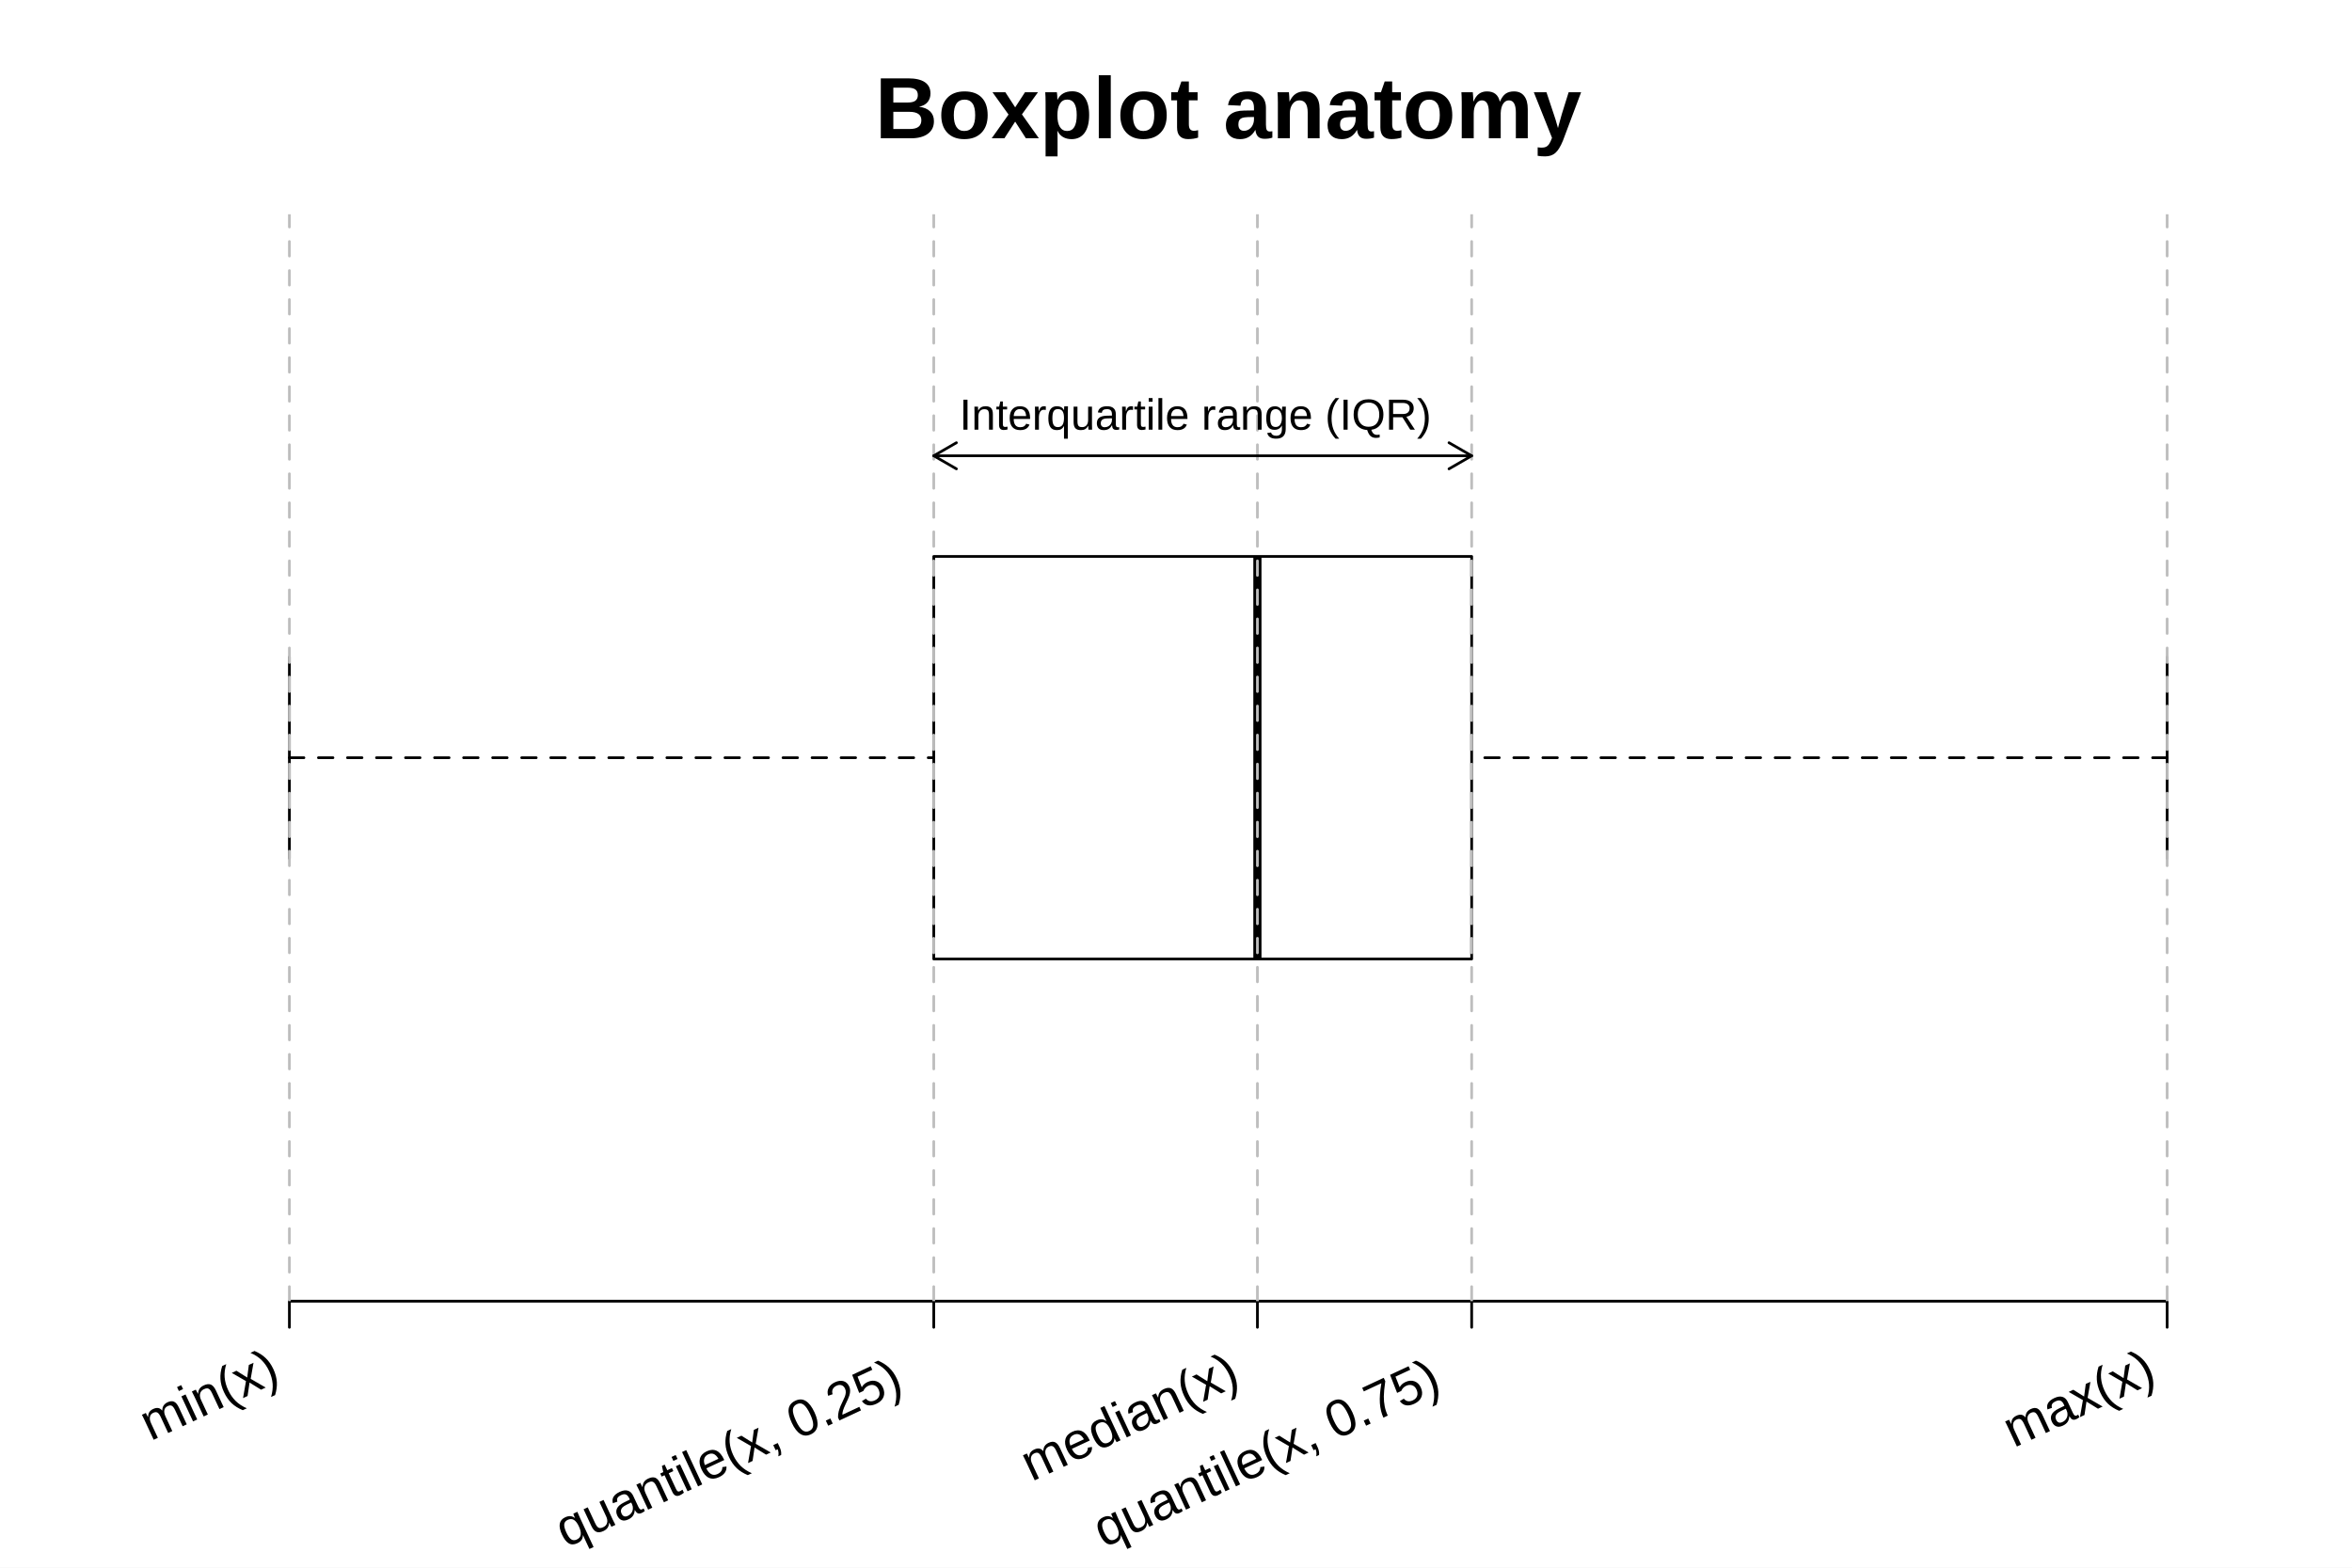
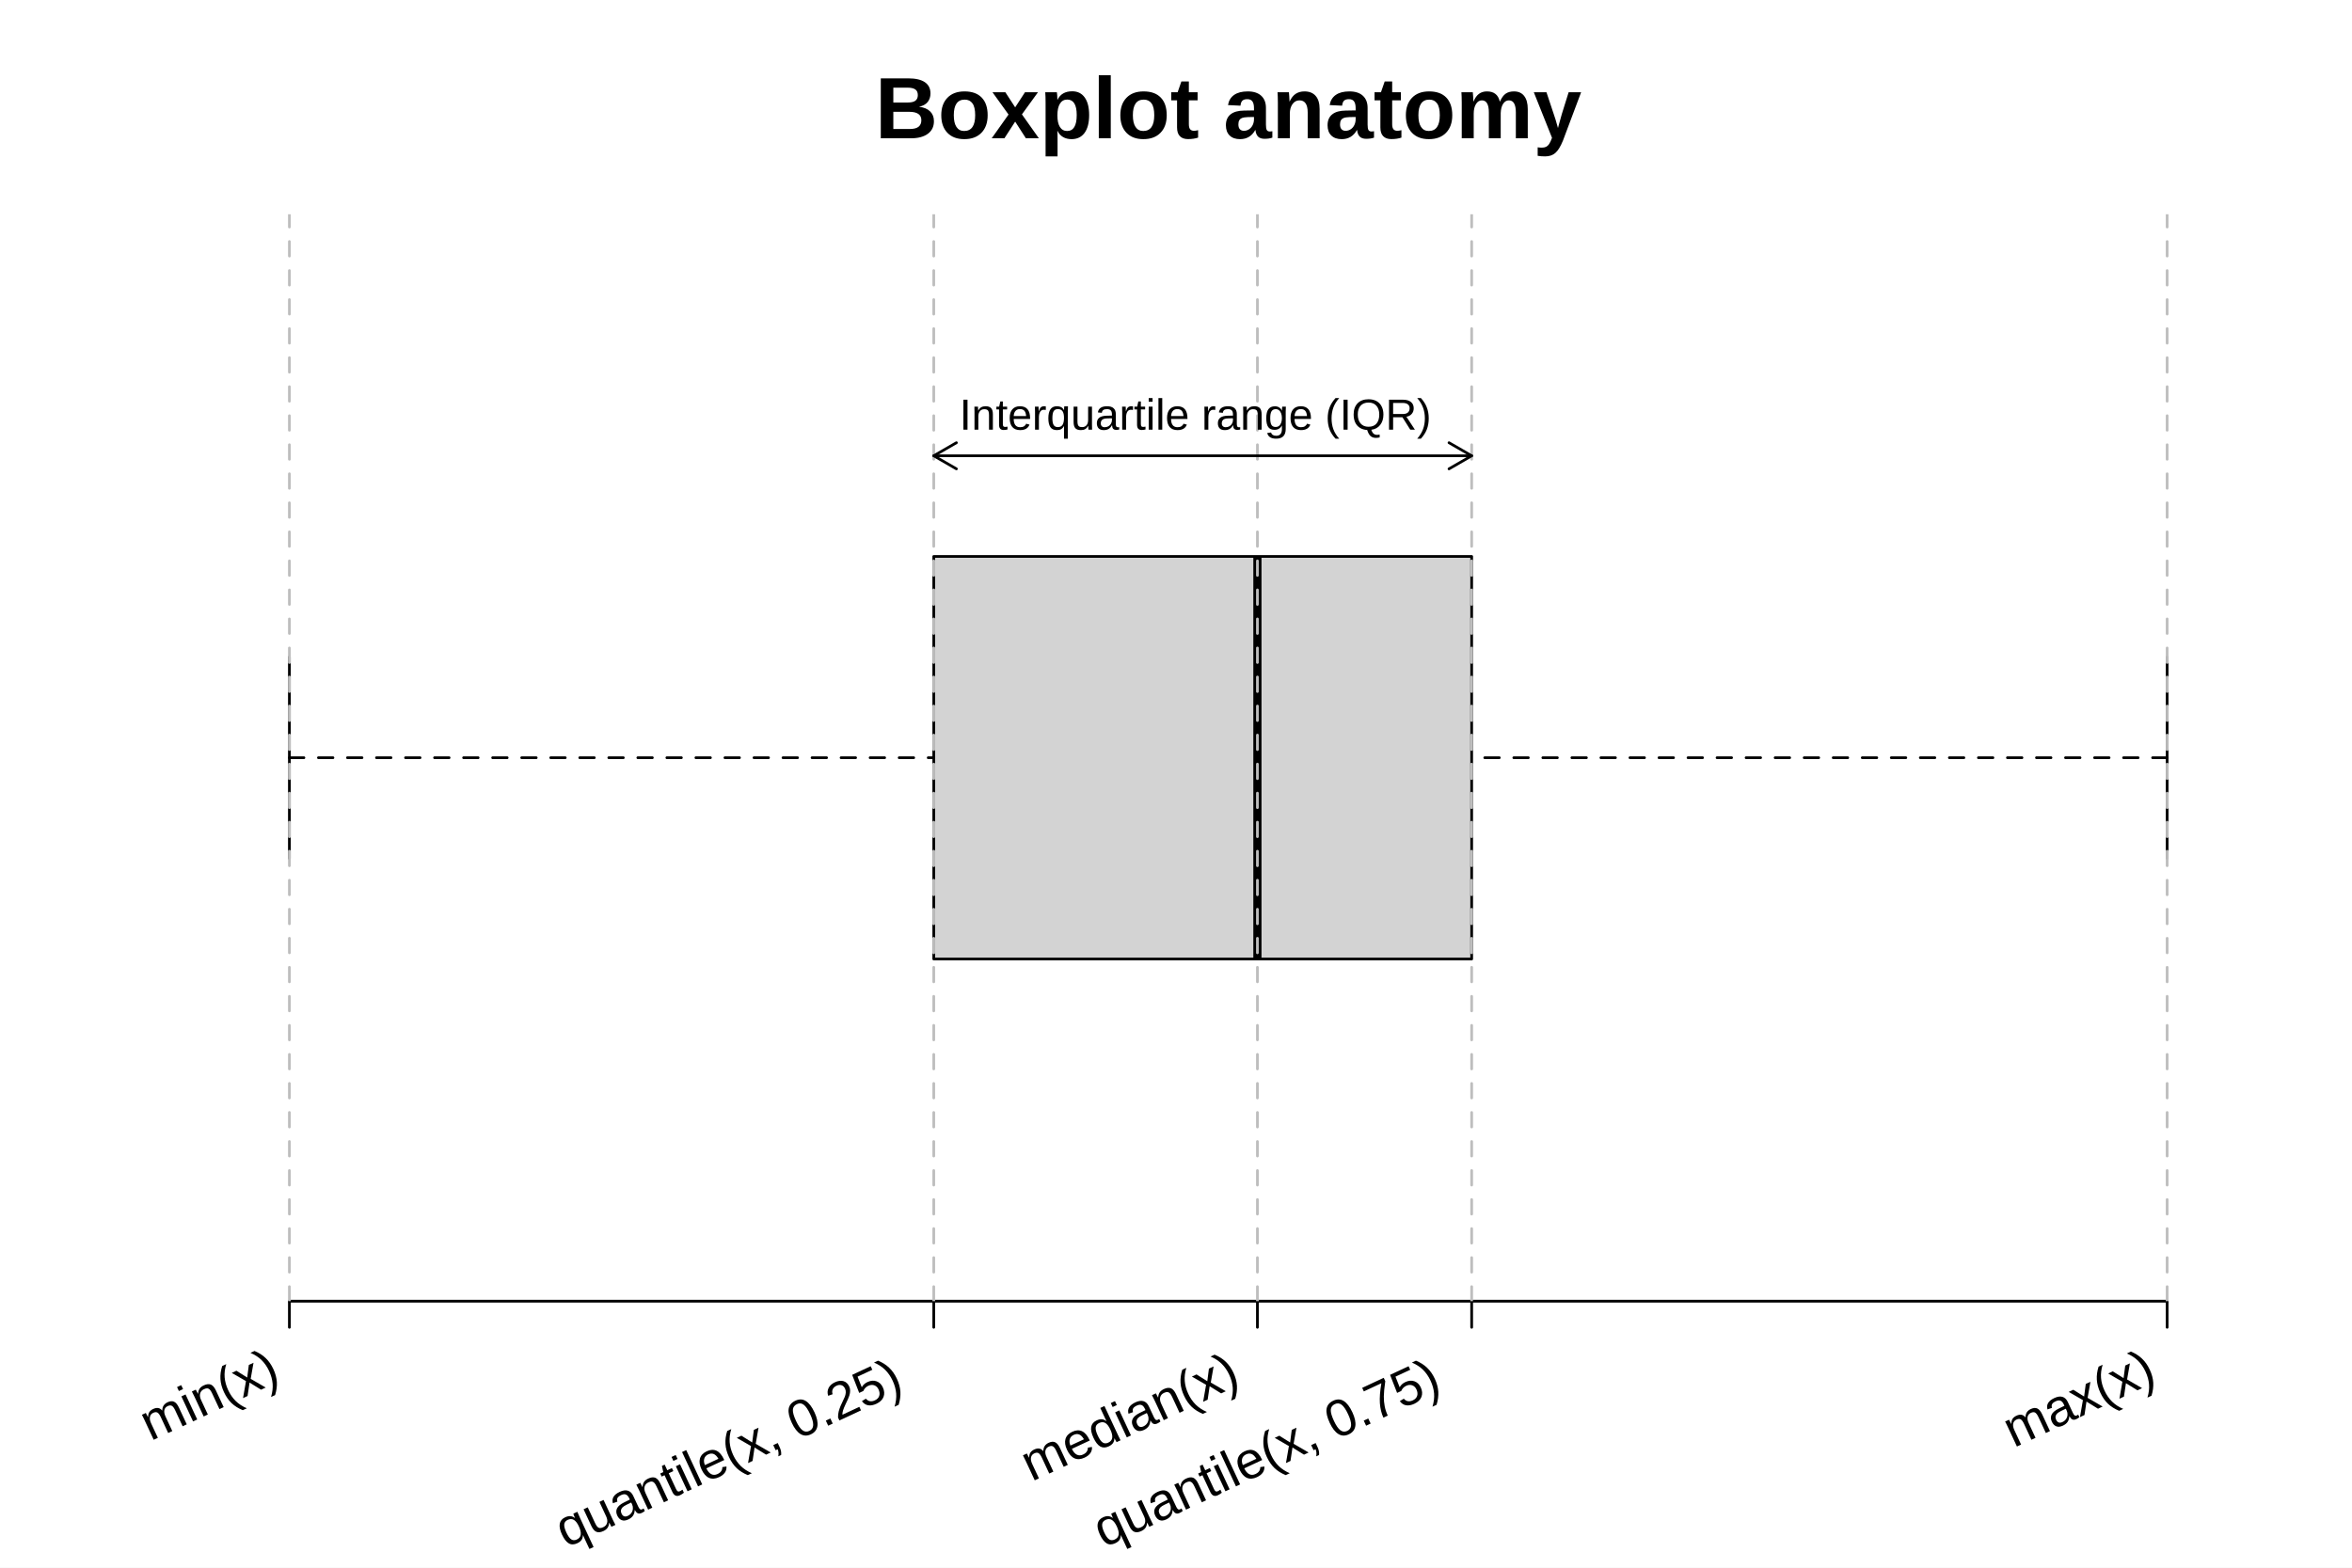
<svg xmlns="http://www.w3.org/2000/svg" viewBox="0 0 648.00 432.00">
  <defs>
    <style type="text/css">
    line, polyline, polygon, path, rect, circle {
      fill: none;
      stroke: #000000;
      stroke-linecap: round;
      stroke-linejoin: round;
      stroke-miterlimit: 10.00;
    }
  </style>
  </defs>
  <rect width="100%" height="100%" style="stroke: none; fill: #FFFFFF;" />
  <defs>
    <clipPath id="cpNTkuMDR8NjE3Ljc2fDM1OC41Nnw1OS4wNA==">
      <rect x="59.04" y="59.04" width="558.72" height="299.52" />
    </clipPath>
  </defs>
+   <polygon points="257.26,264.27 257.26,153.33 405.46,153.33 405.46,264.27 " style="stroke-width: 0.75; stroke: none; fill: #D3D3D3;" clip-path="url(#cpNTkuMDR8NjE3Ljc2fDM1OC41Nnw1OS4wNA==)" />
  <line x1="346.43" y1="264.27" x2="346.43" y2="153.33" style="stroke-width: 2.25; stroke-linecap: butt;" clip-path="url(#cpNTkuMDR8NjE3Ljc2fDM1OC41Nnw1OS4wNA==)" />
  <line x1="79.73" y1="208.80" x2="257.26" y2="208.80" style="stroke-width: 0.75; stroke-dasharray: 4.00,4.00;" clip-path="url(#cpNTkuMDR8NjE3Ljc2fDM1OC41Nnw1OS4wNA==)" />
  <line x1="597.07" y1="208.80" x2="405.46" y2="208.80" style="stroke-width: 0.75; stroke-dasharray: 4.00,4.00;" clip-path="url(#cpNTkuMDR8NjE3Ljc2fDM1OC41Nnw1OS4wNA==)" />
  <line x1="79.73" y1="236.53" x2="79.73" y2="181.07" style="stroke-width: 0.75;" clip-path="url(#cpNTkuMDR8NjE3Ljc2fDM1OC41Nnw1OS4wNA==)" />
  <line x1="597.07" y1="236.53" x2="597.07" y2="181.07" style="stroke-width: 0.75;" clip-path="url(#cpNTkuMDR8NjE3Ljc2fDM1OC41Nnw1OS4wNA==)" />
  <polyline points="257.26,264.27 257.26,153.33 405.46,153.33 405.46,264.27 257.26,264.27 " style="stroke-width: 0.75;" clip-path="url(#cpNTkuMDR8NjE3Ljc2fDM1OC41Nnw1OS4wNA==)" />
  <defs>
    <clipPath id="cpMC4wMHw2NDguMDB8NDMyLjAwfDAuMDA=">
      <rect x="0.00" y="0.00" width="648.00" height="432.00" />
    </clipPath>
  </defs>
  <g clip-path="url(#cpMC4wMHw2NDguMDB8NDMyLjAwfDAuMDA=)">
    <text x="241.06" y="38.11" style="font-size: 24.00px; font-weight: bold; font-family: Arial;" textLength="194.68px" lengthAdjust="spacingAndGlyphs">Boxplot anatomy</text>
  </g>
  <line x1="79.73" y1="358.56" x2="597.07" y2="358.56" style="stroke-width: 0.75;" clip-path="url(#cpMC4wMHw2NDguMDB8NDMyLjAwfDAuMDA=)" />
  <line x1="79.73" y1="358.56" x2="79.73" y2="365.76" style="stroke-width: 0.75;" clip-path="url(#cpMC4wMHw2NDguMDB8NDMyLjAwfDAuMDA=)" />
  <line x1="257.26" y1="358.56" x2="257.26" y2="365.76" style="stroke-width: 0.75;" clip-path="url(#cpMC4wMHw2NDguMDB8NDMyLjAwfDAuMDA=)" />
  <line x1="346.43" y1="358.56" x2="346.43" y2="365.76" style="stroke-width: 0.75;" clip-path="url(#cpMC4wMHw2NDguMDB8NDMyLjAwfDAuMDA=)" />
  <line x1="405.46" y1="358.56" x2="405.46" y2="365.76" style="stroke-width: 0.75;" clip-path="url(#cpMC4wMHw2NDguMDB8NDMyLjAwfDAuMDA=)" />
  <line x1="597.07" y1="358.56" x2="597.07" y2="365.76" style="stroke-width: 0.75;" clip-path="url(#cpMC4wMHw2NDguMDB8NDMyLjAwfDAuMDA=)" />
  <g clip-path="url(#cpMC4wMHw2NDguMDB8NDMyLjAwfDAuMDA=)">
    <text transform="translate(41.44,397.17) rotate(-25)" style="font-size: 14.40px; font-family: Arial;" textLength="39.99px" lengthAdjust="spacingAndGlyphs">min(x)</text>
  </g>
  <g clip-path="url(#cpMC4wMHw2NDguMDB8NDMyLjAwfDAuMDA=)">
    <text transform="translate(155.89,426.58) rotate(-25)" style="font-size: 14.40px; font-family: Arial;" textLength="103.26px" lengthAdjust="spacingAndGlyphs">quantile(x, 0.25)</text>
  </g>
  <g clip-path="url(#cpMC4wMHw2NDguMDB8NDMyLjAwfDAuMDA=)">
    <text transform="translate(284.18,408.34) rotate(-25)" style="font-size: 14.40px; font-family: Arial;" textLength="64.02px" lengthAdjust="spacingAndGlyphs">median(x)</text>
  </g>
  <g clip-path="url(#cpMC4wMHw2NDguMDB8NDMyLjAwfDAuMDA=)">
    <text transform="translate(304.09,426.58) rotate(-25)" style="font-size: 14.40px; font-family: Arial;" textLength="103.26px" lengthAdjust="spacingAndGlyphs">quantile(x, 0.75)</text>
  </g>
  <g clip-path="url(#cpMC4wMHw2NDguMDB8NDMyLjAwfDAuMDA=)">
    <text transform="translate(554.78,399.03) rotate(-25)" style="font-size: 14.40px; font-family: Arial;" textLength="43.99px" lengthAdjust="spacingAndGlyphs">max(x)</text>
  </g>
  <defs>
    <clipPath id="cpNTkuMDR8NjE3Ljc2fDM1OC41Nnw1OS4wNA==">
      <rect x="59.04" y="59.04" width="558.72" height="299.52" />
    </clipPath>
  </defs>
  <line x1="79.73" y1="358.56" x2="79.73" y2="59.04" style="stroke-width: 0.75; stroke: #BEBEBE; stroke-dasharray: 4.00,4.00;" clip-path="url(#cpNTkuMDR8NjE3Ljc2fDM1OC41Nnw1OS4wNA==)" />
  <line x1="257.26" y1="358.56" x2="257.26" y2="59.04" style="stroke-width: 0.75; stroke: #BEBEBE; stroke-dasharray: 4.00,4.00;" clip-path="url(#cpNTkuMDR8NjE3Ljc2fDM1OC41Nnw1OS4wNA==)" />
  <line x1="346.43" y1="358.56" x2="346.43" y2="59.04" style="stroke-width: 0.75; stroke: #BEBEBE; stroke-dasharray: 4.00,4.00;" clip-path="url(#cpNTkuMDR8NjE3Ljc2fDM1OC41Nnw1OS4wNA==)" />
  <line x1="405.46" y1="358.56" x2="405.46" y2="59.04" style="stroke-width: 0.75; stroke: #BEBEBE; stroke-dasharray: 4.00,4.00;" clip-path="url(#cpNTkuMDR8NjE3Ljc2fDM1OC41Nnw1OS4wNA==)" />
  <line x1="597.07" y1="358.56" x2="597.07" y2="59.04" style="stroke-width: 0.75; stroke: #BEBEBE; stroke-dasharray: 4.00,4.00;" clip-path="url(#cpNTkuMDR8NjE3Ljc2fDM1OC41Nnw1OS4wNA==)" />
  <line x1="257.26" y1="125.60" x2="405.46" y2="125.60" style="stroke-width: 0.75;" clip-path="url(#cpNTkuMDR8NjE3Ljc2fDM1OC41Nnw1OS4wNA==)" />
  <polyline points="263.50,122.00 257.26,125.60 263.50,129.20 " style="stroke-width: 0.75;" clip-path="url(#cpNTkuMDR8NjE3Ljc2fDM1OC41Nnw1OS4wNA==)" />
  <polyline points="399.22,129.20 405.46,125.60 399.22,122.00 " style="stroke-width: 0.75;" clip-path="url(#cpNTkuMDR8NjE3Ljc2fDM1OC41Nnw1OS4wNA==)" />
  <g clip-path="url(#cpNTkuMDR8NjE3Ljc2fDM1OC41Nnw1OS4wNA==)">
    <text x="264.32" y="118.40" style="font-size: 12.00px; font-family: Arial;" textLength="130.05px" lengthAdjust="spacingAndGlyphs">Interquartile range (IQR)</text>
  </g>
</svg>
